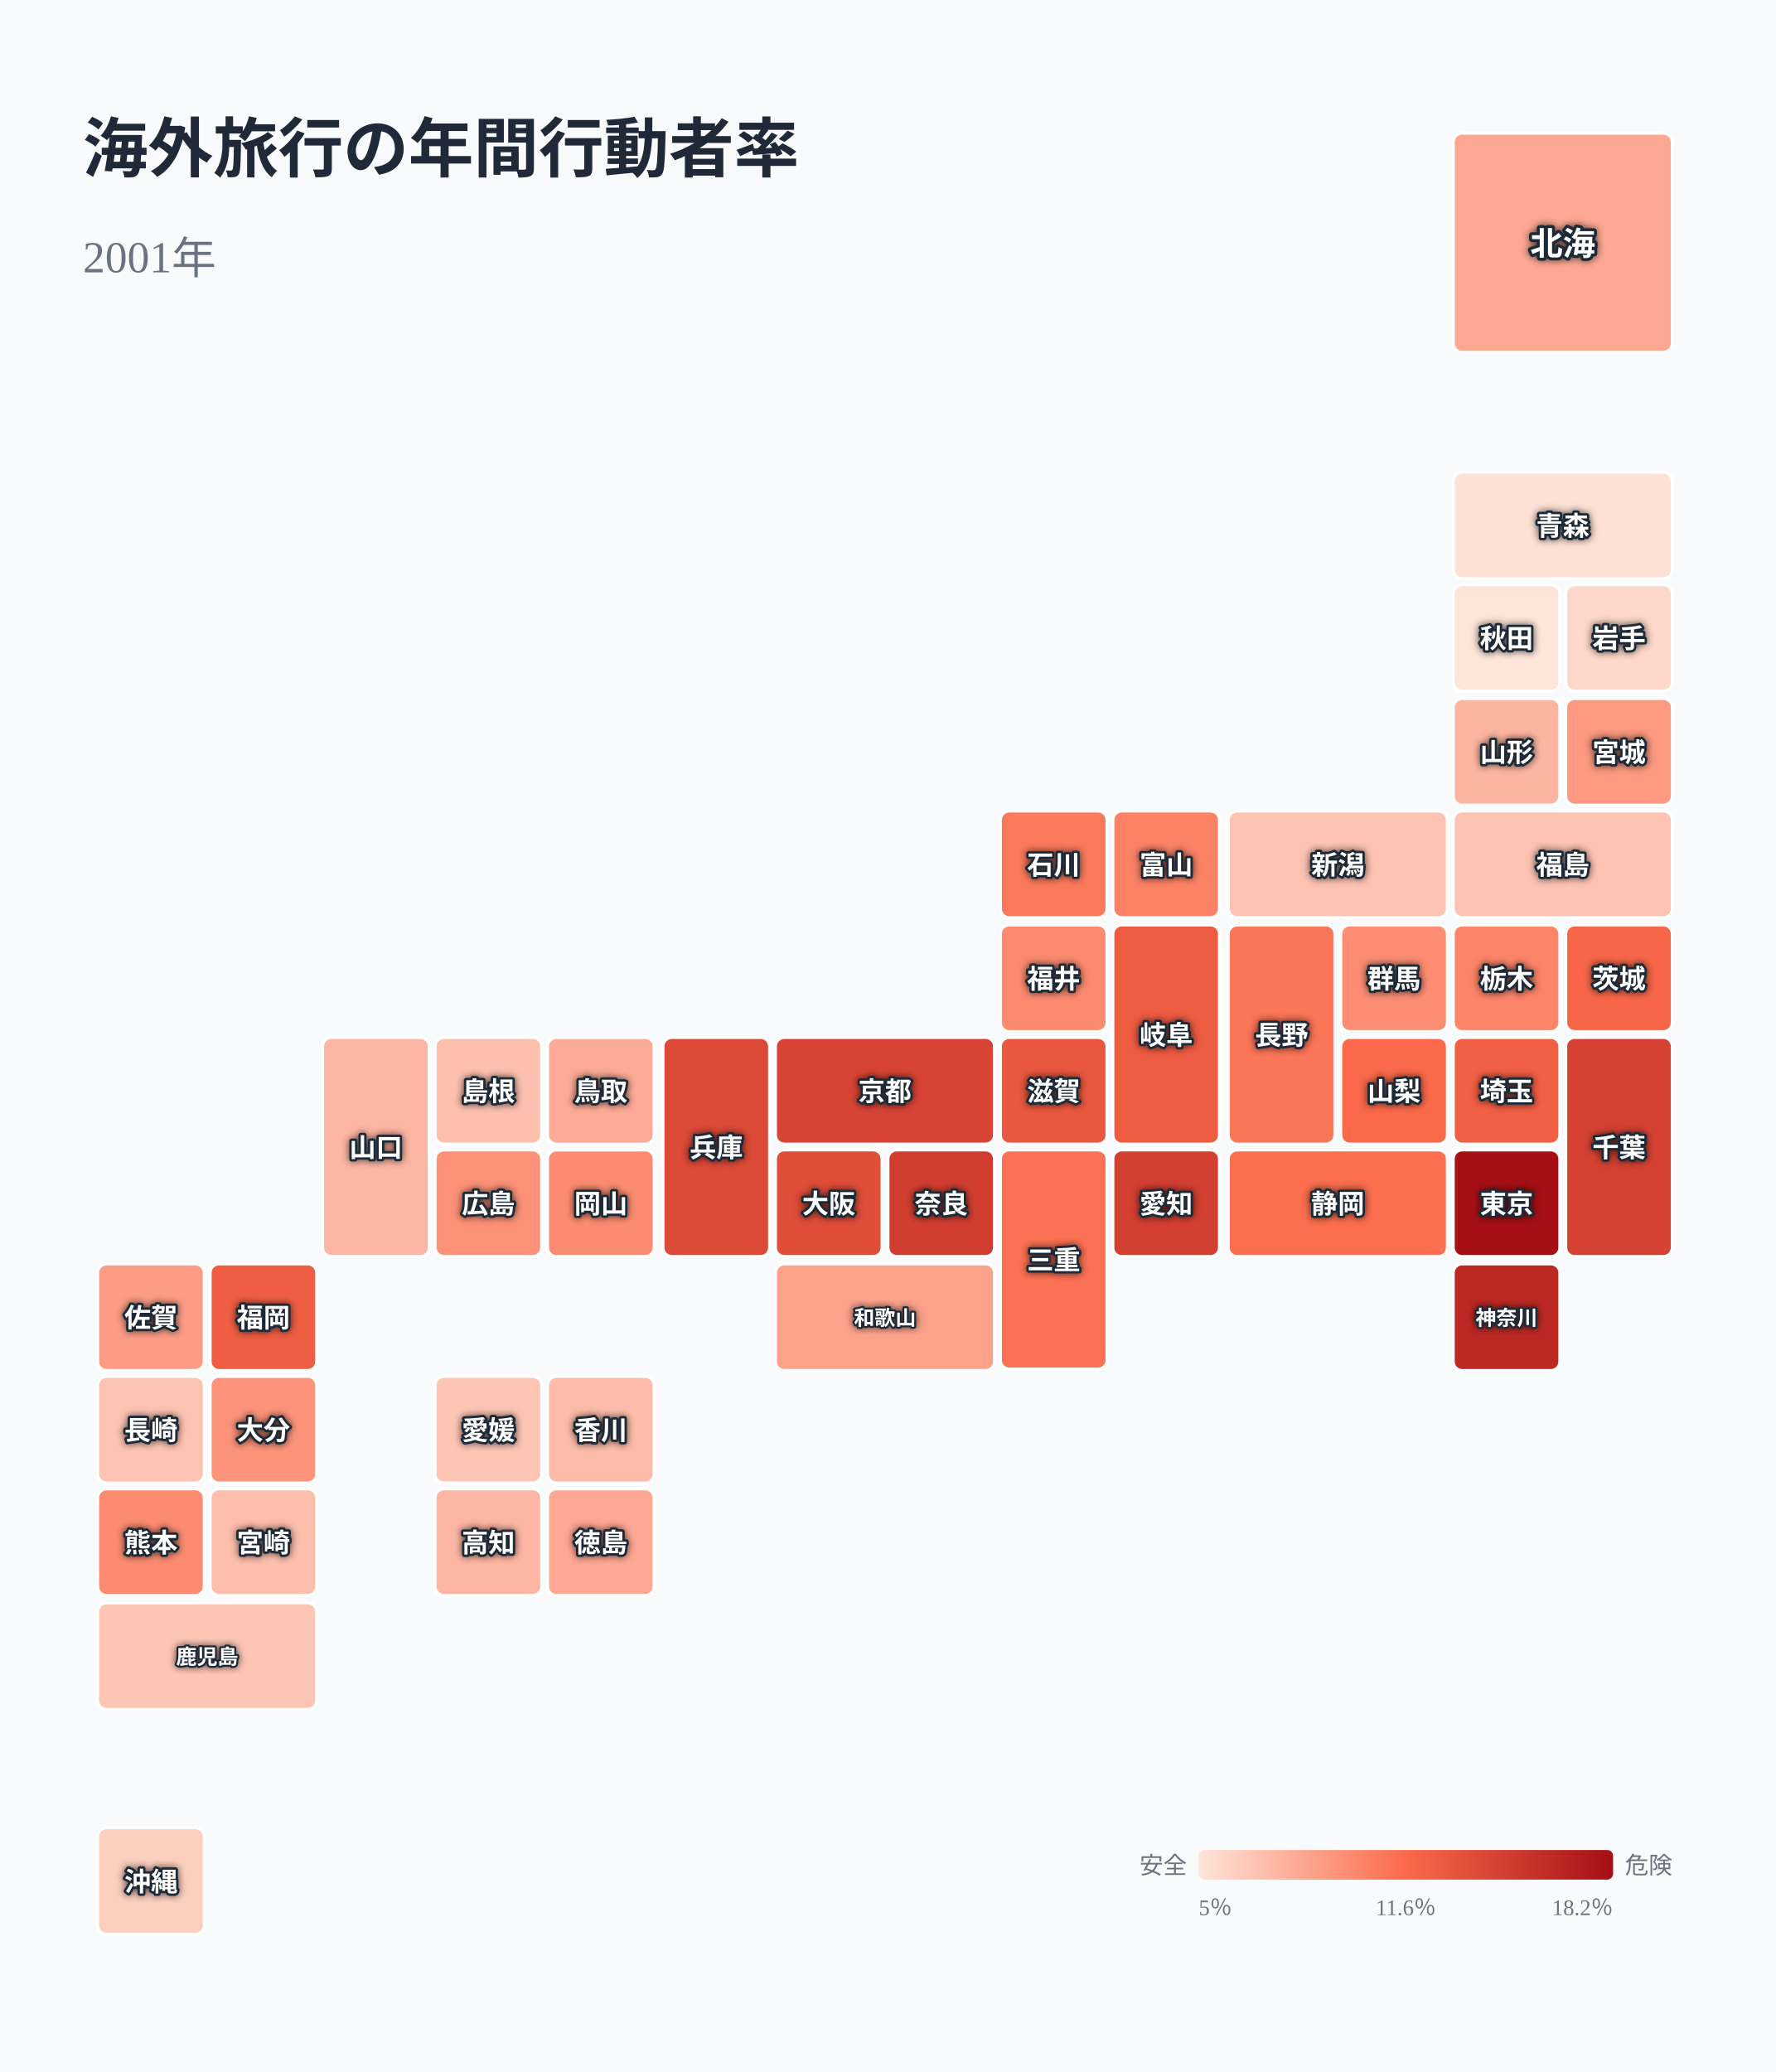
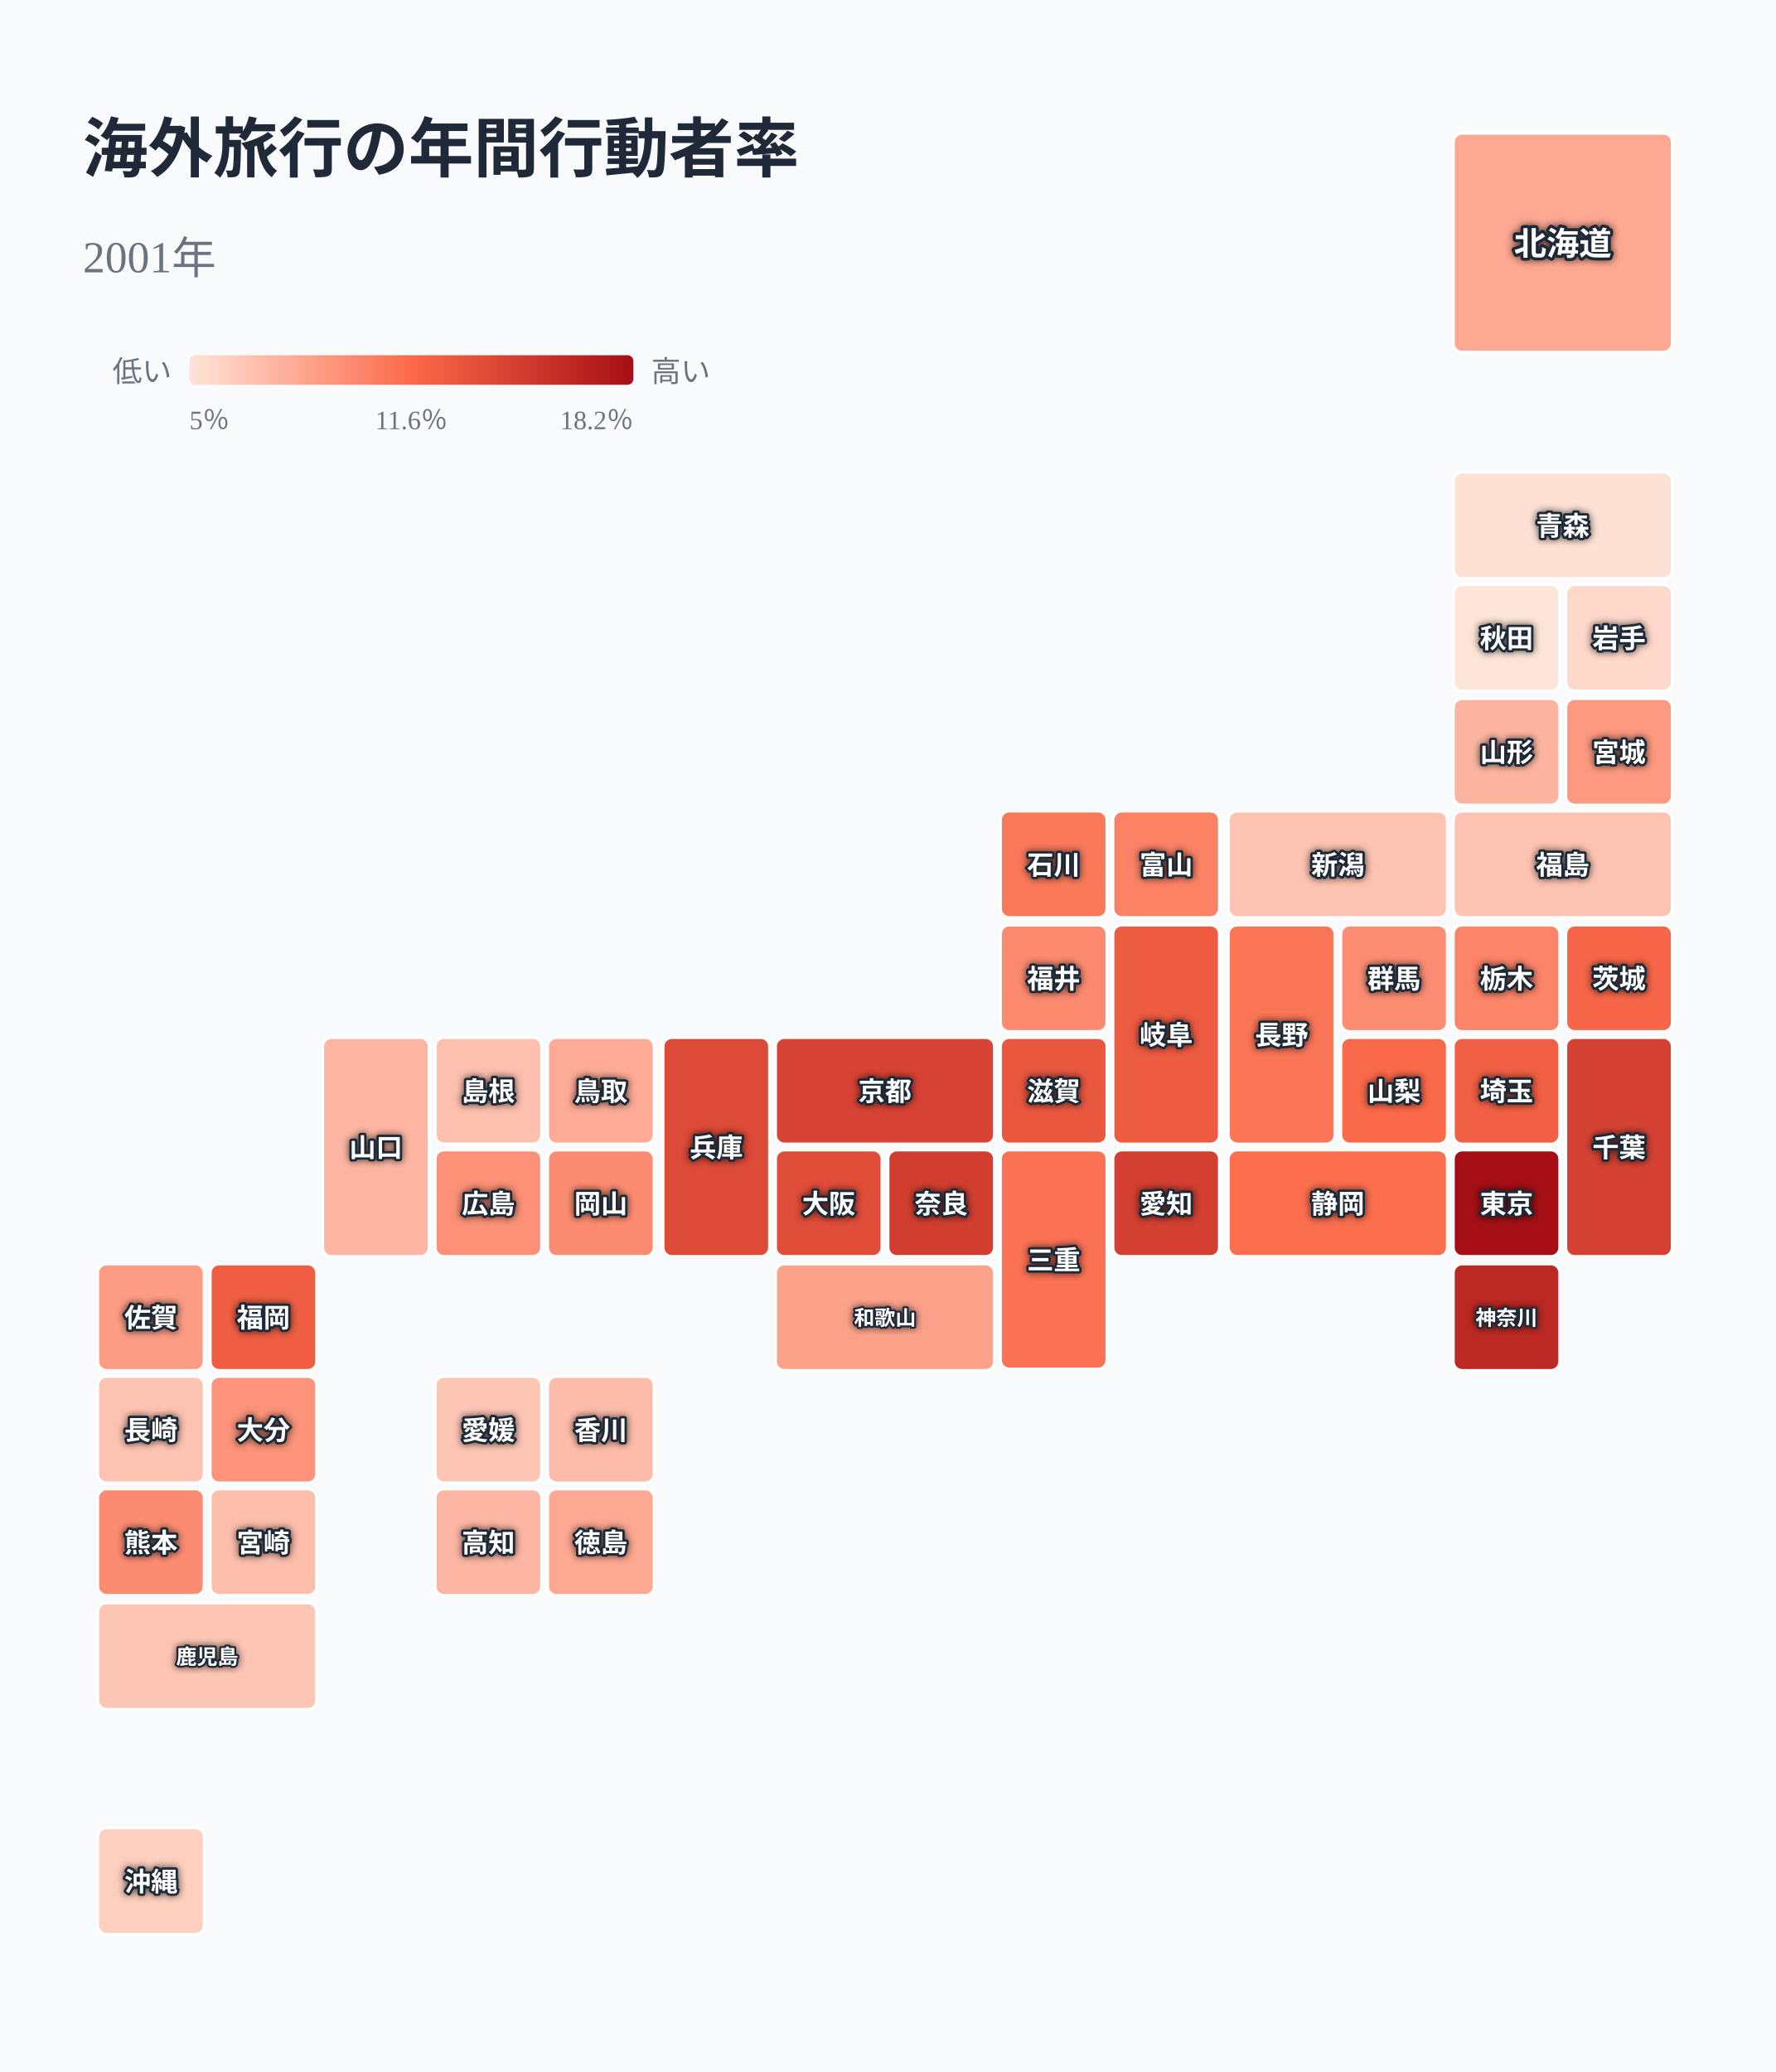
<svg xmlns="http://www.w3.org/2000/svg" width="600" height="700" viewBox="0 0 600 700" role="img" aria-label="海外旅行の年間行動者率">
  <style>
    .svg-bg{fill:#ffffff}
    .svg-plot{fill:#f9fafb}
    .svg-plot-border{stroke:#d1d5db}
    .svg-title{fill:#1f2937}
    .svg-axis{fill:#374151}
    .svg-tick{fill:#6b7280}
    .svg-grid{stroke:#e5e7eb}
    @media (prefers-color-scheme:dark){
    .svg-bg{fill:#0f172a}
    .svg-plot{fill:#1e293b}
    .svg-plot-border{stroke:#334155}
    .svg-title{fill:#e2e8f0}
    .svg-axis{fill:#cbd5e1}
    .svg-tick{fill:#94a3b8}
    .svg-grid{stroke:#334155}
    }
  </style>
  <rect width="600" height="700" class="svg-plot" />
  <text x="28" y="58" font-size="22" font-weight="bold" class="svg-title">海外旅行の年間行動者率</text>
  <text x="28" y="92" font-size="15" class="svg-tick">2001年</text>
  <g aria-label="群馬 9.7％">
    <rect x="453" y="312.5" width="36" height="36" rx="3" fill="rgb(252,141,115)" stroke="#ffffff" stroke-width="1" />
    <text font-family="'Helvetica Neue', Arial, 'Hiragino Kaku Gothic ProN', sans-serif" fill="#ffffff" text-anchor="middle" paint-order="stroke" stroke="#1f2937" stroke-width="1.6" stroke-linejoin="round" filter="url(#txt-halo-dark)">
      <tspan x="471" y="333.9" font-size="9" font-weight="700">群馬</tspan>
    </text>
  </g>
  <g aria-label="埼玉 12.4％">
    <rect x="491" y="350.5" width="36" height="36" rx="3" fill="rgb(241,95,68)" stroke="#ffffff" stroke-width="1" />
    <text font-family="'Helvetica Neue', Arial, 'Hiragino Kaku Gothic ProN', sans-serif" fill="#ffffff" text-anchor="middle" paint-order="stroke" stroke="#1f2937" stroke-width="1.6" stroke-linejoin="round" filter="url(#txt-halo-dark)">
      <tspan x="509" y="371.9" font-size="9" font-weight="700">埼玉</tspan>
    </text>
  </g>
  <g aria-label="千葉 14.5％">
    <rect x="529" y="350.5" width="36" height="74" rx="3" fill="rgb(213,66,51)" stroke="#ffffff" stroke-width="1" />
    <text font-family="'Helvetica Neue', Arial, 'Hiragino Kaku Gothic ProN', sans-serif" fill="#ffffff" text-anchor="middle" paint-order="stroke" stroke="#1f2937" stroke-width="1.6" stroke-linejoin="round" filter="url(#txt-halo-dark)">
      <tspan x="547" y="390.9" font-size="9" font-weight="700">千葉</tspan>
    </text>
  </g>
  <g aria-label="東京 18.2％">
    <rect x="491" y="388.5" width="36" height="36" rx="3" fill="rgb(165,15,21)" stroke="#ffffff" stroke-width="1" />
    <text font-family="'Helvetica Neue', Arial, 'Hiragino Kaku Gothic ProN', sans-serif" fill="#ffffff" text-anchor="middle" paint-order="stroke" stroke="#1f2937" stroke-width="1.6" stroke-linejoin="round" filter="url(#txt-halo-dark)">
      <tspan x="509" y="409.9" font-size="9" font-weight="700">東京</tspan>
    </text>
  </g>
  <g aria-label="神奈川 16.4％">
    <rect x="491" y="427" width="36" height="36" rx="3" fill="rgb(188,40,35)" stroke="#ffffff" stroke-width="1" />
    <text font-family="'Helvetica Neue', Arial, 'Hiragino Kaku Gothic ProN', sans-serif" fill="#ffffff" text-anchor="middle" paint-order="stroke" stroke="#1f2937" stroke-width="1.3" stroke-linejoin="round" filter="url(#txt-halo-dark)">
      <tspan x="509" y="447.7" font-size="7" font-weight="700">神奈川</tspan>
    </text>
  </g>
  <g aria-label="新潟 6.8％">
    <rect x="415" y="274" width="74" height="36" rx="3" fill="rgb(253,195,178)" stroke="#ffffff" stroke-width="1" />
    <text font-family="'Helvetica Neue', Arial, 'Hiragino Kaku Gothic ProN', sans-serif" fill="#ffffff" text-anchor="middle" paint-order="stroke" stroke="#1f2937" stroke-width="1.6" stroke-linejoin="round" filter="url(#txt-halo-dark)">
      <tspan x="452" y="295.4" font-size="9" font-weight="700">新潟</tspan>
    </text>
  </g>
  <g aria-label="富山 10.3％">
    <rect x="376" y="274" width="36" height="36" rx="3" fill="rgb(252,130,102)" stroke="#ffffff" stroke-width="1" />
    <text font-family="'Helvetica Neue', Arial, 'Hiragino Kaku Gothic ProN', sans-serif" fill="#ffffff" text-anchor="middle" paint-order="stroke" stroke="#1f2937" stroke-width="1.6" stroke-linejoin="round" filter="url(#txt-halo-dark)">
      <tspan x="394" y="295.4" font-size="9" font-weight="700">富山</tspan>
    </text>
  </g>
  <g aria-label="石川 10.8％">
    <rect x="338" y="274" width="36" height="36" rx="3" fill="rgb(251,121,91)" stroke="#ffffff" stroke-width="1" />
    <text font-family="'Helvetica Neue', Arial, 'Hiragino Kaku Gothic ProN', sans-serif" fill="#ffffff" text-anchor="middle" paint-order="stroke" stroke="#1f2937" stroke-width="1.6" stroke-linejoin="round" filter="url(#txt-halo-dark)">
      <tspan x="356" y="295.4" font-size="9" font-weight="700">石川</tspan>
    </text>
  </g>
  <g aria-label="福井 9.9％">
    <rect x="338" y="312.5" width="36" height="36" rx="3" fill="rgb(252,138,111)" stroke="#ffffff" stroke-width="1" />
    <text font-family="'Helvetica Neue', Arial, 'Hiragino Kaku Gothic ProN', sans-serif" fill="#ffffff" text-anchor="middle" paint-order="stroke" stroke="#1f2937" stroke-width="1.6" stroke-linejoin="round" filter="url(#txt-halo-dark)">
      <tspan x="356" y="333.9" font-size="9" font-weight="700">福井</tspan>
    </text>
  </g>
  <g aria-label="山梨 11.7％">
    <rect x="453" y="350.5" width="36" height="36" rx="3" fill="rgb(250,105,73)" stroke="#ffffff" stroke-width="1" />
    <text font-family="'Helvetica Neue', Arial, 'Hiragino Kaku Gothic ProN', sans-serif" fill="#ffffff" text-anchor="middle" paint-order="stroke" stroke="#1f2937" stroke-width="1.6" stroke-linejoin="round" filter="url(#txt-halo-dark)">
      <tspan x="471" y="371.9" font-size="9" font-weight="700">山梨</tspan>
    </text>
  </g>
  <g aria-label="長野 11％">
    <rect x="415" y="312.5" width="36" height="74" rx="3" fill="rgb(251,117,87)" stroke="#ffffff" stroke-width="1" />
    <text font-family="'Helvetica Neue', Arial, 'Hiragino Kaku Gothic ProN', sans-serif" fill="#ffffff" text-anchor="middle" paint-order="stroke" stroke="#1f2937" stroke-width="1.6" stroke-linejoin="round" filter="url(#txt-halo-dark)">
      <tspan x="433" y="352.9" font-size="9" font-weight="700">長野</tspan>
    </text>
  </g>
  <g aria-label="岐阜 12.7％">
    <rect x="376" y="312.5" width="36" height="74" rx="3" fill="rgb(237,91,65)" stroke="#ffffff" stroke-width="1" />
    <text font-family="'Helvetica Neue', Arial, 'Hiragino Kaku Gothic ProN', sans-serif" fill="#ffffff" text-anchor="middle" paint-order="stroke" stroke="#1f2937" stroke-width="1.6" stroke-linejoin="round" filter="url(#txt-halo-dark)">
      <tspan x="394" y="352.9" font-size="9" font-weight="700">岐阜</tspan>
    </text>
  </g>
  <g aria-label="静岡 11.4％">
    <rect x="415" y="388.5" width="74" height="36" rx="3" fill="rgb(251,110,78)" stroke="#ffffff" stroke-width="1" />
    <text font-family="'Helvetica Neue', Arial, 'Hiragino Kaku Gothic ProN', sans-serif" fill="#ffffff" text-anchor="middle" paint-order="stroke" stroke="#1f2937" stroke-width="1.6" stroke-linejoin="round" filter="url(#txt-halo-dark)">
      <tspan x="452" y="409.9" font-size="9" font-weight="700">静岡</tspan>
    </text>
  </g>
  <g aria-label="愛知 14.7％">
    <rect x="376" y="388.5" width="36" height="36" rx="3" fill="rgb(211,63,49)" stroke="#ffffff" stroke-width="1" />
    <text font-family="'Helvetica Neue', Arial, 'Hiragino Kaku Gothic ProN', sans-serif" fill="#ffffff" text-anchor="middle" paint-order="stroke" stroke="#1f2937" stroke-width="1.6" stroke-linejoin="round" filter="url(#txt-halo-dark)">
      <tspan x="394" y="409.9" font-size="9" font-weight="700">愛知</tspan>
    </text>
  </g>
  <g aria-label="三重 11.2％">
    <rect x="338" y="388.5" width="36" height="74" rx="3" fill="rgb(251,113,83)" stroke="#ffffff" stroke-width="1" />
    <text font-family="'Helvetica Neue', Arial, 'Hiragino Kaku Gothic ProN', sans-serif" fill="#ffffff" text-anchor="middle" paint-order="stroke" stroke="#1f2937" stroke-width="1.6" stroke-linejoin="round" filter="url(#txt-halo-dark)">
      <tspan x="356" y="428.9" font-size="9" font-weight="700">三重</tspan>
    </text>
  </g>
  <g aria-label="滋賀 13％">
    <rect x="338" y="350.5" width="36" height="36" rx="3" fill="rgb(233,87,63)" stroke="#ffffff" stroke-width="1" />
    <text font-family="'Helvetica Neue', Arial, 'Hiragino Kaku Gothic ProN', sans-serif" fill="#ffffff" text-anchor="middle" paint-order="stroke" stroke="#1f2937" stroke-width="1.6" stroke-linejoin="round" filter="url(#txt-halo-dark)">
      <tspan x="356" y="371.9" font-size="9" font-weight="700">滋賀</tspan>
    </text>
  </g>
  <g aria-label="京都 14.4％">
    <rect x="262" y="350.5" width="74" height="36" rx="3" fill="rgb(215,67,52)" stroke="#ffffff" stroke-width="1" />
    <text font-family="'Helvetica Neue', Arial, 'Hiragino Kaku Gothic ProN', sans-serif" fill="#ffffff" text-anchor="middle" paint-order="stroke" stroke="#1f2937" stroke-width="1.6" stroke-linejoin="round" filter="url(#txt-halo-dark)">
      <tspan x="299" y="371.9" font-size="9" font-weight="700">京都</tspan>
    </text>
  </g>
  <g aria-label="大阪 13.7％">
    <rect x="262" y="388.5" width="36" height="36" rx="3" fill="rgb(224,77,57)" stroke="#ffffff" stroke-width="1" />
    <text font-family="'Helvetica Neue', Arial, 'Hiragino Kaku Gothic ProN', sans-serif" fill="#ffffff" text-anchor="middle" paint-order="stroke" stroke="#1f2937" stroke-width="1.6" stroke-linejoin="round" filter="url(#txt-halo-dark)">
      <tspan x="280" y="409.9" font-size="9" font-weight="700">大阪</tspan>
    </text>
  </g>
  <g aria-label="兵庫 13.9％">
    <rect x="224" y="350.5" width="36" height="74" rx="3" fill="rgb(221,74,56)" stroke="#ffffff" stroke-width="1" />
    <text font-family="'Helvetica Neue', Arial, 'Hiragino Kaku Gothic ProN', sans-serif" fill="#ffffff" text-anchor="middle" paint-order="stroke" stroke="#1f2937" stroke-width="1.6" stroke-linejoin="round" filter="url(#txt-halo-dark)">
      <tspan x="242" y="390.9" font-size="9" font-weight="700">兵庫</tspan>
    </text>
  </g>
  <g aria-label="奈良 14.8％">
    <rect x="300" y="388.5" width="36" height="36" rx="3" fill="rgb(209,62,48)" stroke="#ffffff" stroke-width="1" />
    <text font-family="'Helvetica Neue', Arial, 'Hiragino Kaku Gothic ProN', sans-serif" fill="#ffffff" text-anchor="middle" paint-order="stroke" stroke="#1f2937" stroke-width="1.6" stroke-linejoin="round" filter="url(#txt-halo-dark)">
      <tspan x="318" y="409.9" font-size="9" font-weight="700">奈良</tspan>
    </text>
  </g>
  <g aria-label="和歌山 8.6％">
    <rect x="262" y="427" width="74" height="36" rx="3" fill="rgb(252,162,139)" stroke="#ffffff" stroke-width="1" />
    <text font-family="'Helvetica Neue', Arial, 'Hiragino Kaku Gothic ProN', sans-serif" fill="#ffffff" text-anchor="middle" paint-order="stroke" stroke="#1f2937" stroke-width="1.3" stroke-linejoin="round" filter="url(#txt-halo-dark)">
      <tspan x="299" y="447.7" font-size="7" font-weight="700">和歌山</tspan>
    </text>
  </g>
  <g aria-label="鳥取 8.1％">
    <rect x="185" y="350.5" width="36" height="36" rx="3" fill="rgb(253,171,150)" stroke="#ffffff" stroke-width="1" />
    <text font-family="'Helvetica Neue', Arial, 'Hiragino Kaku Gothic ProN', sans-serif" fill="#ffffff" text-anchor="middle" paint-order="stroke" stroke="#1f2937" stroke-width="1.6" stroke-linejoin="round" filter="url(#txt-halo-dark)">
      <tspan x="203" y="371.9" font-size="9" font-weight="700">鳥取</tspan>
    </text>
  </g>
  <g aria-label="島根 7％">
    <rect x="147" y="350.5" width="36" height="36" rx="3" fill="rgb(253,192,174)" stroke="#ffffff" stroke-width="1" />
    <text font-family="'Helvetica Neue', Arial, 'Hiragino Kaku Gothic ProN', sans-serif" fill="#ffffff" text-anchor="middle" paint-order="stroke" stroke="#1f2937" stroke-width="1.6" stroke-linejoin="round" filter="url(#txt-halo-dark)">
      <tspan x="165" y="371.9" font-size="9" font-weight="700">島根</tspan>
    </text>
  </g>
  <g aria-label="岡山 9.8％">
    <rect x="185" y="388.5" width="36" height="36" rx="3" fill="rgb(252,140,113)" stroke="#ffffff" stroke-width="1" />
    <text font-family="'Helvetica Neue', Arial, 'Hiragino Kaku Gothic ProN', sans-serif" fill="#ffffff" text-anchor="middle" paint-order="stroke" stroke="#1f2937" stroke-width="1.6" stroke-linejoin="round" filter="url(#txt-halo-dark)">
      <tspan x="203" y="409.9" font-size="9" font-weight="700">岡山</tspan>
    </text>
  </g>
  <g aria-label="広島 9.5％">
    <rect x="147" y="388.5" width="36" height="36" rx="3" fill="rgb(252,145,119)" stroke="#ffffff" stroke-width="1" />
    <text font-family="'Helvetica Neue', Arial, 'Hiragino Kaku Gothic ProN', sans-serif" fill="#ffffff" text-anchor="middle" paint-order="stroke" stroke="#1f2937" stroke-width="1.6" stroke-linejoin="round" filter="url(#txt-halo-dark)">
      <tspan x="165" y="409.9" font-size="9" font-weight="700">広島</tspan>
    </text>
  </g>
  <g aria-label="山口 7.5％">
    <rect x="109" y="350.5" width="36" height="74" rx="3" fill="rgb(253,182,163)" stroke="#ffffff" stroke-width="1" />
    <text font-family="'Helvetica Neue', Arial, 'Hiragino Kaku Gothic ProN', sans-serif" fill="#ffffff" text-anchor="middle" paint-order="stroke" stroke="#1f2937" stroke-width="1.6" stroke-linejoin="round" filter="url(#txt-halo-dark)">
      <tspan x="127" y="390.9" font-size="9" font-weight="700">山口</tspan>
    </text>
  </g>
  <g aria-label="徳島 8.3％">
    <rect x="185" y="503" width="36" height="36" rx="3" fill="rgb(253,168,146)" stroke="#ffffff" stroke-width="1" />
    <text font-family="'Helvetica Neue', Arial, 'Hiragino Kaku Gothic ProN', sans-serif" fill="#ffffff" text-anchor="middle" paint-order="stroke" stroke="#1f2937" stroke-width="1.6" stroke-linejoin="round" filter="url(#txt-halo-dark)">
      <tspan x="203" y="524.4" font-size="9" font-weight="700">徳島</tspan>
    </text>
  </g>
  <g aria-label="香川 7.2％">
    <rect x="185" y="465" width="36" height="36" rx="3" fill="rgb(253,188,169)" stroke="#ffffff" stroke-width="1" />
    <text font-family="'Helvetica Neue', Arial, 'Hiragino Kaku Gothic ProN', sans-serif" fill="#ffffff" text-anchor="middle" paint-order="stroke" stroke="#1f2937" stroke-width="1.6" stroke-linejoin="round" filter="url(#txt-halo-dark)">
      <tspan x="203" y="486.4" font-size="9" font-weight="700">香川</tspan>
    </text>
  </g>
  <g aria-label="愛媛 6.7％">
    <rect x="147" y="465" width="36" height="36" rx="3" fill="rgb(253,197,180)" stroke="#ffffff" stroke-width="1" />
    <text font-family="'Helvetica Neue', Arial, 'Hiragino Kaku Gothic ProN', sans-serif" fill="#ffffff" text-anchor="middle" paint-order="stroke" stroke="#1f2937" stroke-width="1.6" stroke-linejoin="round" filter="url(#txt-halo-dark)">
      <tspan x="165" y="486.4" font-size="9" font-weight="700">愛媛</tspan>
    </text>
  </g>
  <g aria-label="高知 7.5％">
    <rect x="147" y="503" width="36" height="36" rx="3" fill="rgb(253,182,163)" stroke="#ffffff" stroke-width="1" />
    <text font-family="'Helvetica Neue', Arial, 'Hiragino Kaku Gothic ProN', sans-serif" fill="#ffffff" text-anchor="middle" paint-order="stroke" stroke="#1f2937" stroke-width="1.6" stroke-linejoin="round" filter="url(#txt-halo-dark)">
      <tspan x="165" y="524.4" font-size="9" font-weight="700">高知</tspan>
    </text>
  </g>
  <g aria-label="福岡 12.5％">
    <rect x="71" y="427" width="36" height="36" rx="3" fill="rgb(239,94,67)" stroke="#ffffff" stroke-width="1" />
    <text font-family="'Helvetica Neue', Arial, 'Hiragino Kaku Gothic ProN', sans-serif" fill="#ffffff" text-anchor="middle" paint-order="stroke" stroke="#1f2937" stroke-width="1.6" stroke-linejoin="round" filter="url(#txt-halo-dark)">
      <tspan x="89" y="448.4" font-size="9" font-weight="700">福岡</tspan>
    </text>
  </g>
  <g aria-label="佐賀 8.9％">
    <rect x="33" y="427" width="36" height="36" rx="3" fill="rgb(252,156,133)" stroke="#ffffff" stroke-width="1" />
    <text font-family="'Helvetica Neue', Arial, 'Hiragino Kaku Gothic ProN', sans-serif" fill="#ffffff" text-anchor="middle" paint-order="stroke" stroke="#1f2937" stroke-width="1.6" stroke-linejoin="round" filter="url(#txt-halo-dark)">
      <tspan x="51" y="448.4" font-size="9" font-weight="700">佐賀</tspan>
    </text>
  </g>
  <g aria-label="長崎 6.8％">
    <rect x="33" y="465" width="36" height="36" rx="3" fill="rgb(253,195,178)" stroke="#ffffff" stroke-width="1" />
    <text font-family="'Helvetica Neue', Arial, 'Hiragino Kaku Gothic ProN', sans-serif" fill="#ffffff" text-anchor="middle" paint-order="stroke" stroke="#1f2937" stroke-width="1.6" stroke-linejoin="round" filter="url(#txt-halo-dark)">
      <tspan x="51" y="486.4" font-size="9" font-weight="700">長崎</tspan>
    </text>
  </g>
  <g aria-label="熊本 9.8％">
    <rect x="33" y="503" width="36" height="36" rx="3" fill="rgb(252,140,113)" stroke="#ffffff" stroke-width="1" />
    <text font-family="'Helvetica Neue', Arial, 'Hiragino Kaku Gothic ProN', sans-serif" fill="#ffffff" text-anchor="middle" paint-order="stroke" stroke="#1f2937" stroke-width="1.6" stroke-linejoin="round" filter="url(#txt-halo-dark)">
      <tspan x="51" y="524.4" font-size="9" font-weight="700">熊本</tspan>
    </text>
  </g>
  <g aria-label="大分 9.4％">
    <rect x="71" y="465" width="36" height="36" rx="3" fill="rgb(252,147,122)" stroke="#ffffff" stroke-width="1" />
    <text font-family="'Helvetica Neue', Arial, 'Hiragino Kaku Gothic ProN', sans-serif" fill="#ffffff" text-anchor="middle" paint-order="stroke" stroke="#1f2937" stroke-width="1.6" stroke-linejoin="round" filter="url(#txt-halo-dark)">
      <tspan x="89" y="486.4" font-size="9" font-weight="700">大分</tspan>
    </text>
  </g>
  <g aria-label="宮崎 7.1％">
    <rect x="71" y="503" width="36" height="36" rx="3" fill="rgb(253,190,172)" stroke="#ffffff" stroke-width="1" />
    <text font-family="'Helvetica Neue', Arial, 'Hiragino Kaku Gothic ProN', sans-serif" fill="#ffffff" text-anchor="middle" paint-order="stroke" stroke="#1f2937" stroke-width="1.6" stroke-linejoin="round" filter="url(#txt-halo-dark)">
      <tspan x="89" y="524.4" font-size="9" font-weight="700">宮崎</tspan>
    </text>
  </g>
  <g aria-label="鹿児島 6.7％">
    <rect x="33" y="541.5" width="74" height="36" rx="3" fill="rgb(253,197,180)" stroke="#ffffff" stroke-width="1" />
    <text font-family="'Helvetica Neue', Arial, 'Hiragino Kaku Gothic ProN', sans-serif" fill="#ffffff" text-anchor="middle" paint-order="stroke" stroke="#1f2937" stroke-width="1.3" stroke-linejoin="round" filter="url(#txt-halo-dark)">
      <tspan x="70" y="562.2" font-size="7" font-weight="700">鹿児島</tspan>
    </text>
  </g>
  <g aria-label="沖縄 6.2％">
    <rect x="33" y="617.5" width="36" height="36" rx="3" fill="rgb(253,207,191)" stroke="#ffffff" stroke-width="1" />
    <text font-family="'Helvetica Neue', Arial, 'Hiragino Kaku Gothic ProN', sans-serif" fill="#ffffff" text-anchor="middle" paint-order="stroke" stroke="#1f2937" stroke-width="1.6" stroke-linejoin="round" filter="url(#txt-halo-dark)">
      <tspan x="51" y="638.9" font-size="9" font-weight="700">沖縄</tspan>
    </text>
  </g>
-   <g aria-label="北海 8.3％">
+   <g aria-label="北海道 8.3％">
    <rect x="491" y="45" width="74" height="74" rx="3" fill="rgb(253,168,146)" stroke="#ffffff" stroke-width="1" />
    <text font-family="'Helvetica Neue', Arial, 'Hiragino Kaku Gothic ProN', sans-serif" fill="#ffffff" text-anchor="middle" paint-order="stroke" stroke="#1f2937" stroke-width="2.0" stroke-linejoin="round" filter="url(#txt-halo-dark)">
-       <tspan x="528" y="86.2" font-size="11" font-weight="700">北海</tspan>
+       <tspan x="528" y="86.2" font-size="11" font-weight="700">北海道</tspan>
    </text>
  </g>
  <g aria-label="青森 5.2％">
    <rect x="491" y="159.5" width="74" height="36" rx="3" fill="rgb(254,225,213)" stroke="#ffffff" stroke-width="1" />
    <text font-family="'Helvetica Neue', Arial, 'Hiragino Kaku Gothic ProN', sans-serif" fill="#ffffff" text-anchor="middle" paint-order="stroke" stroke="#1f2937" stroke-width="1.6" stroke-linejoin="round" filter="url(#txt-halo-dark)">
      <tspan x="528" y="180.9" font-size="9" font-weight="700">青森</tspan>
    </text>
  </g>
  <g aria-label="岩手 5.7％">
    <rect x="529" y="197.5" width="36" height="36" rx="3" fill="rgb(254,216,202)" stroke="#ffffff" stroke-width="1" />
    <text font-family="'Helvetica Neue', Arial, 'Hiragino Kaku Gothic ProN', sans-serif" fill="#ffffff" text-anchor="middle" paint-order="stroke" stroke="#1f2937" stroke-width="1.6" stroke-linejoin="round" filter="url(#txt-halo-dark)">
      <tspan x="547" y="218.9" font-size="9" font-weight="700">岩手</tspan>
    </text>
  </g>
  <g aria-label="宮城 9.1％">
    <rect x="529" y="236" width="36" height="36" rx="3" fill="rgb(252,153,128)" stroke="#ffffff" stroke-width="1" />
    <text font-family="'Helvetica Neue', Arial, 'Hiragino Kaku Gothic ProN', sans-serif" fill="#ffffff" text-anchor="middle" paint-order="stroke" stroke="#1f2937" stroke-width="1.6" stroke-linejoin="round" filter="url(#txt-halo-dark)">
      <tspan x="547" y="257.4" font-size="9" font-weight="700">宮城</tspan>
    </text>
  </g>
  <g aria-label="秋田 5％">
    <rect x="491" y="197.5" width="36" height="36" rx="3" fill="rgb(254,229,217)" stroke="#ffffff" stroke-width="1" />
    <text font-family="'Helvetica Neue', Arial, 'Hiragino Kaku Gothic ProN', sans-serif" fill="#ffffff" text-anchor="middle" paint-order="stroke" stroke="#1f2937" stroke-width="1.6" stroke-linejoin="round" filter="url(#txt-halo-dark)">
      <tspan x="509" y="218.9" font-size="9" font-weight="700">秋田</tspan>
    </text>
  </g>
  <g aria-label="山形 7.6％">
    <rect x="491" y="236" width="36" height="36" rx="3" fill="rgb(253,181,161)" stroke="#ffffff" stroke-width="1" />
    <text font-family="'Helvetica Neue', Arial, 'Hiragino Kaku Gothic ProN', sans-serif" fill="#ffffff" text-anchor="middle" paint-order="stroke" stroke="#1f2937" stroke-width="1.6" stroke-linejoin="round" filter="url(#txt-halo-dark)">
      <tspan x="509" y="257.4" font-size="9" font-weight="700">山形</tspan>
    </text>
  </g>
  <g aria-label="福島 6.8％">
    <rect x="491" y="274" width="74" height="36" rx="3" fill="rgb(253,195,178)" stroke="#ffffff" stroke-width="1" />
    <text font-family="'Helvetica Neue', Arial, 'Hiragino Kaku Gothic ProN', sans-serif" fill="#ffffff" text-anchor="middle" paint-order="stroke" stroke="#1f2937" stroke-width="1.6" stroke-linejoin="round" filter="url(#txt-halo-dark)">
      <tspan x="528" y="295.4" font-size="9" font-weight="700">福島</tspan>
    </text>
  </g>
  <g aria-label="茨城 11.9％">
    <rect x="529" y="312.5" width="36" height="36" rx="3" fill="rgb(247,102,72)" stroke="#ffffff" stroke-width="1" />
    <text font-family="'Helvetica Neue', Arial, 'Hiragino Kaku Gothic ProN', sans-serif" fill="#ffffff" text-anchor="middle" paint-order="stroke" stroke="#1f2937" stroke-width="1.6" stroke-linejoin="round" filter="url(#txt-halo-dark)">
      <tspan x="547" y="333.9" font-size="9" font-weight="700">茨城</tspan>
    </text>
  </g>
  <g aria-label="栃木 10.2％">
    <rect x="491" y="312.5" width="36" height="36" rx="3" fill="rgb(252,132,104)" stroke="#ffffff" stroke-width="1" />
    <text font-family="'Helvetica Neue', Arial, 'Hiragino Kaku Gothic ProN', sans-serif" fill="#ffffff" text-anchor="middle" paint-order="stroke" stroke="#1f2937" stroke-width="1.6" stroke-linejoin="round" filter="url(#txt-halo-dark)">
      <tspan x="509" y="333.9" font-size="9" font-weight="700">栃木</tspan>
    </text>
  </g>
  <defs>
    <linearGradient id="choropleth-lg" x1="0" x2="1">
      <stop offset="0%" stop-color="#fee5d9" />
      <stop offset="50%" stop-color="#fb6a4a" />
      <stop offset="100%" stop-color="#a50f15" />
    </linearGradient>
    <filter id="txt-halo-dark" x="-40%" y="-40%" width="180%" height="180%">
      <feDropShadow dx="0" dy="0" stdDeviation="1.3" flood-color="#000000" flood-opacity="0.7" />
    </filter>
  </defs>
-   <text x="401" y="633" font-size="8" class="svg-tick" text-anchor="end">安全</text>
-   <rect x="405" y="625" width="140" height="10" rx="2" fill="url(#choropleth-lg)" />
-   <text x="549" y="633" font-size="8" class="svg-tick">危険</text>
-   <text x="405" y="647" font-size="7.5" class="svg-tick">5％</text>
-   <text x="475" y="647" font-size="7.5" class="svg-tick" text-anchor="middle">11.6％</text>
-   <text x="545" y="647" font-size="7.5" class="svg-tick" text-anchor="end">18.2％</text>
+   <text x="58" y="129" font-size="10" class="svg-tick" text-anchor="end">低い</text>
+   <rect x="64" y="120" width="150" height="10" rx="2" fill="url(#choropleth-lg)" />
+   <text x="220" y="129" font-size="10" class="svg-tick">高い</text>
+   <text x="64" y="145" font-size="9" class="svg-tick">5％</text>
+   <text x="139" y="145" font-size="9" class="svg-tick" text-anchor="middle">11.6％</text>
+   <text x="214" y="145" font-size="9" class="svg-tick" text-anchor="end">18.2％</text>
</svg>
